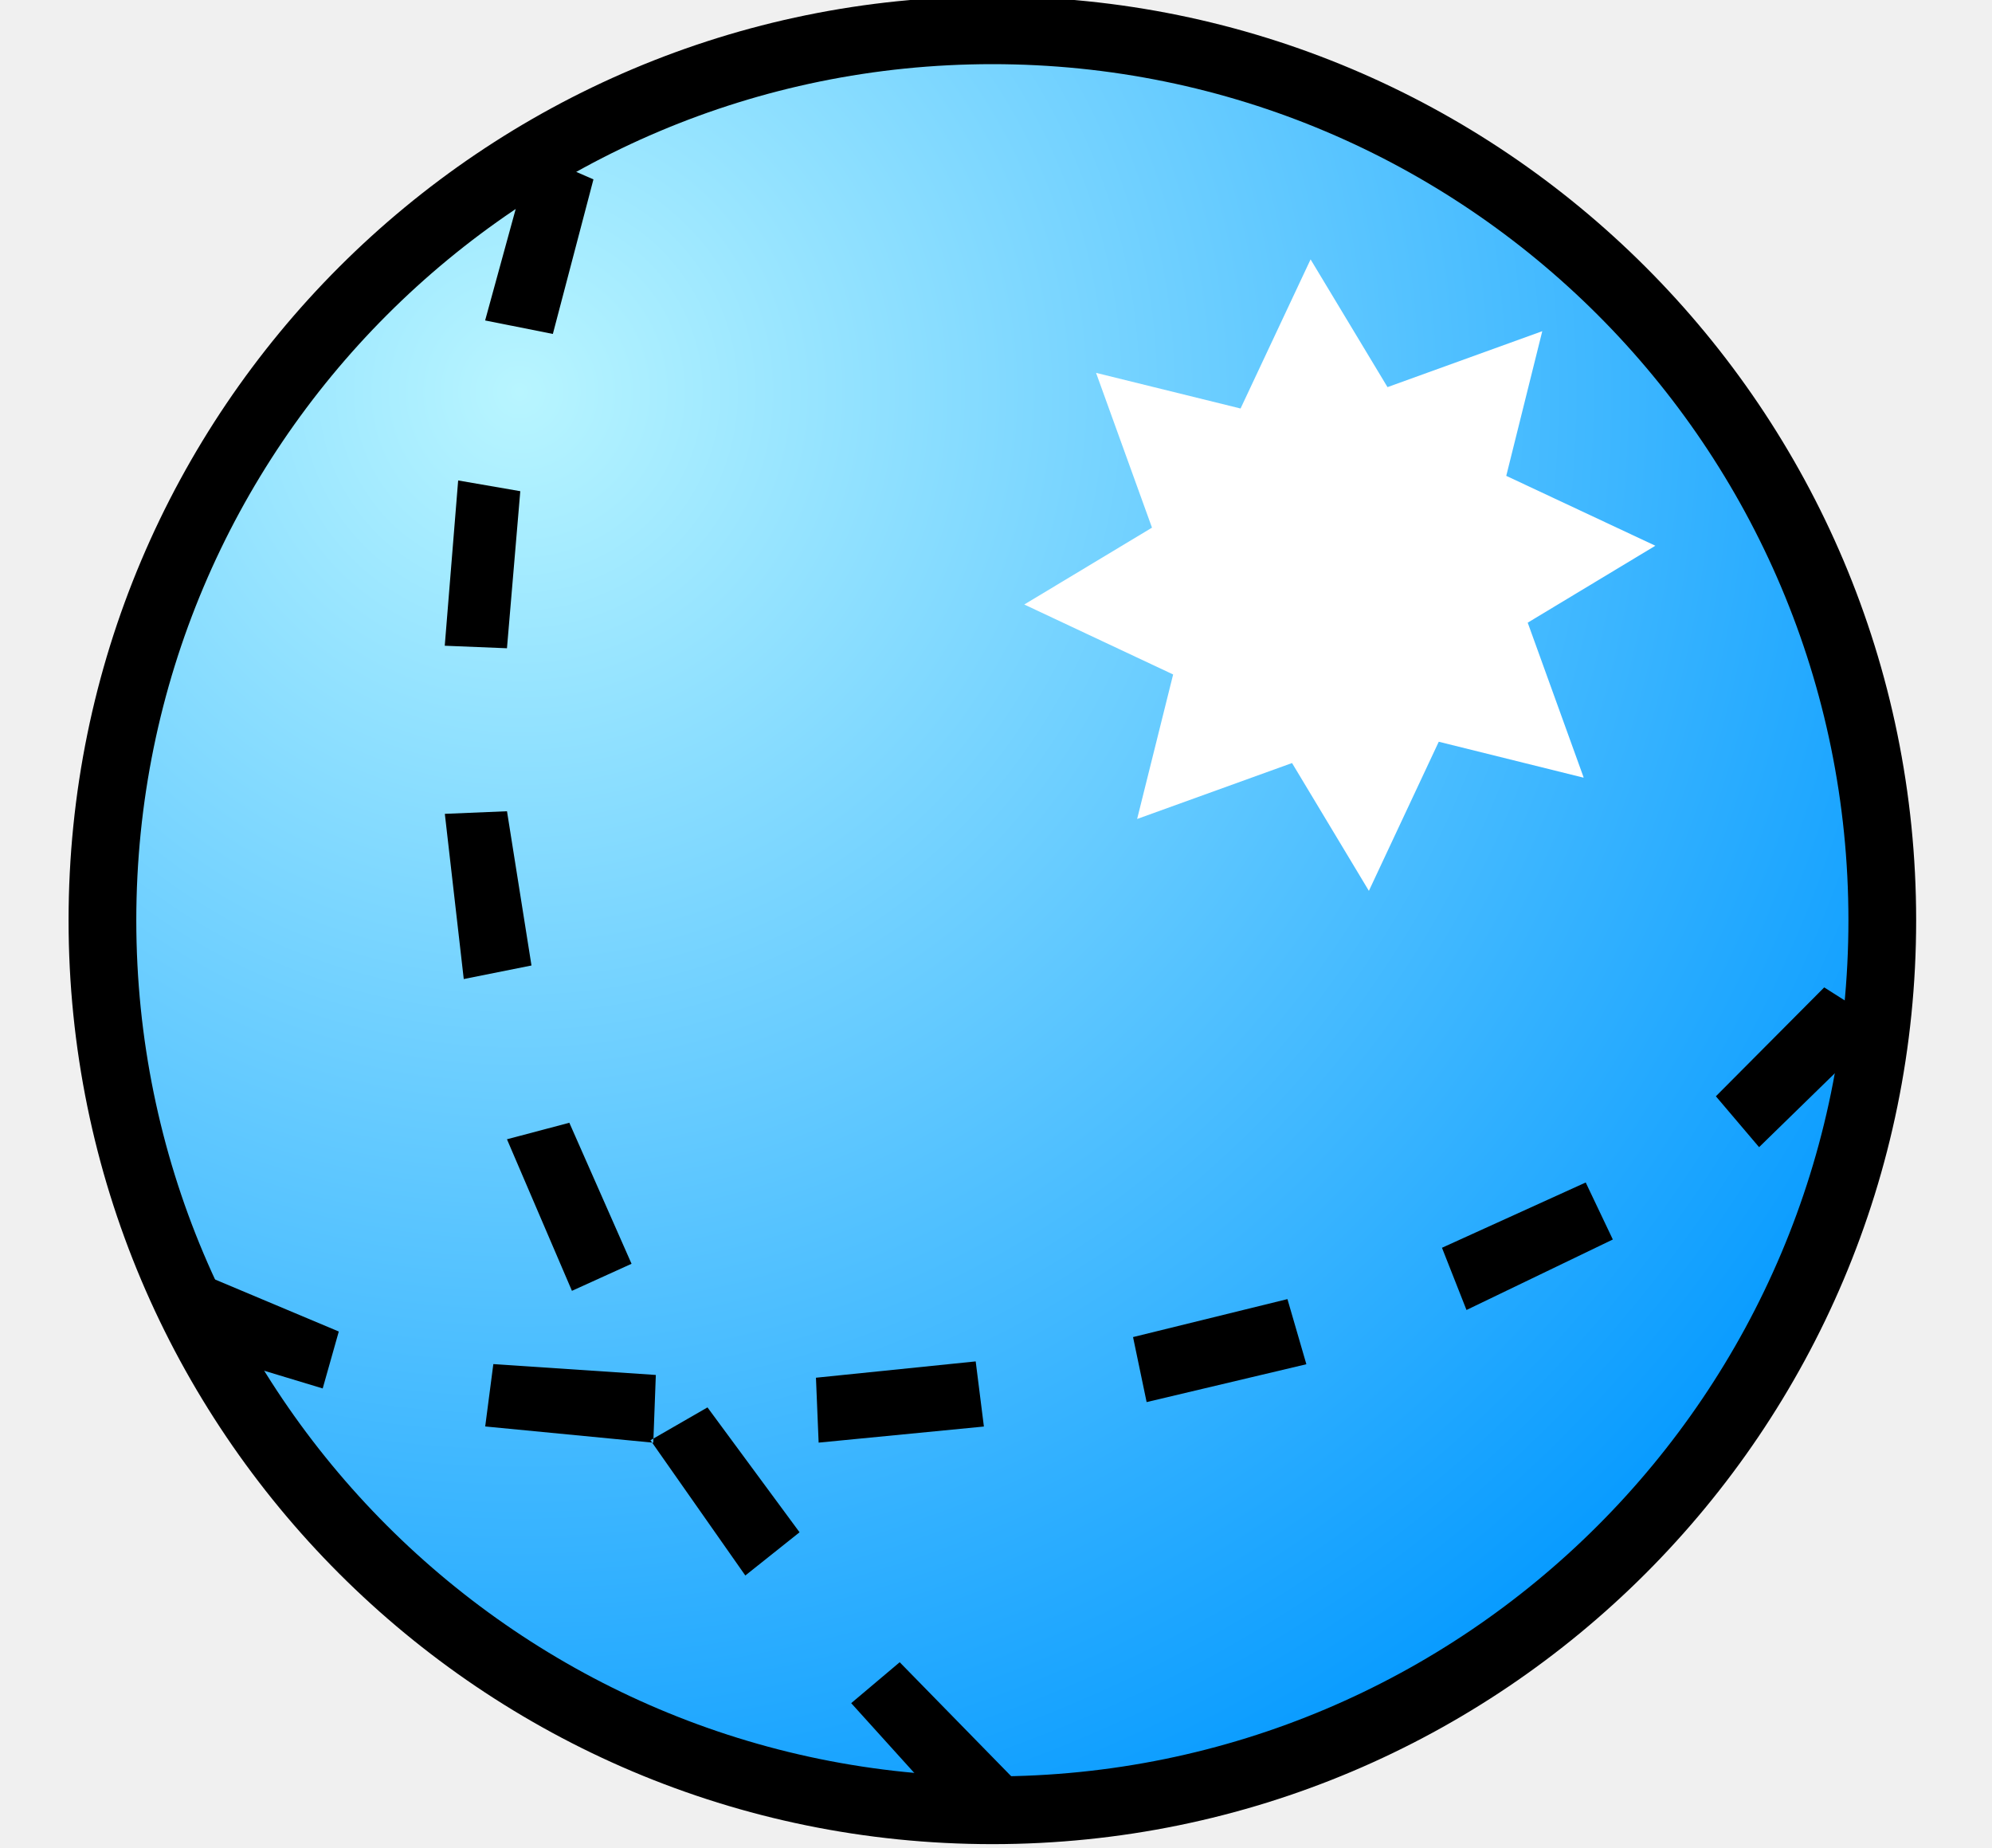
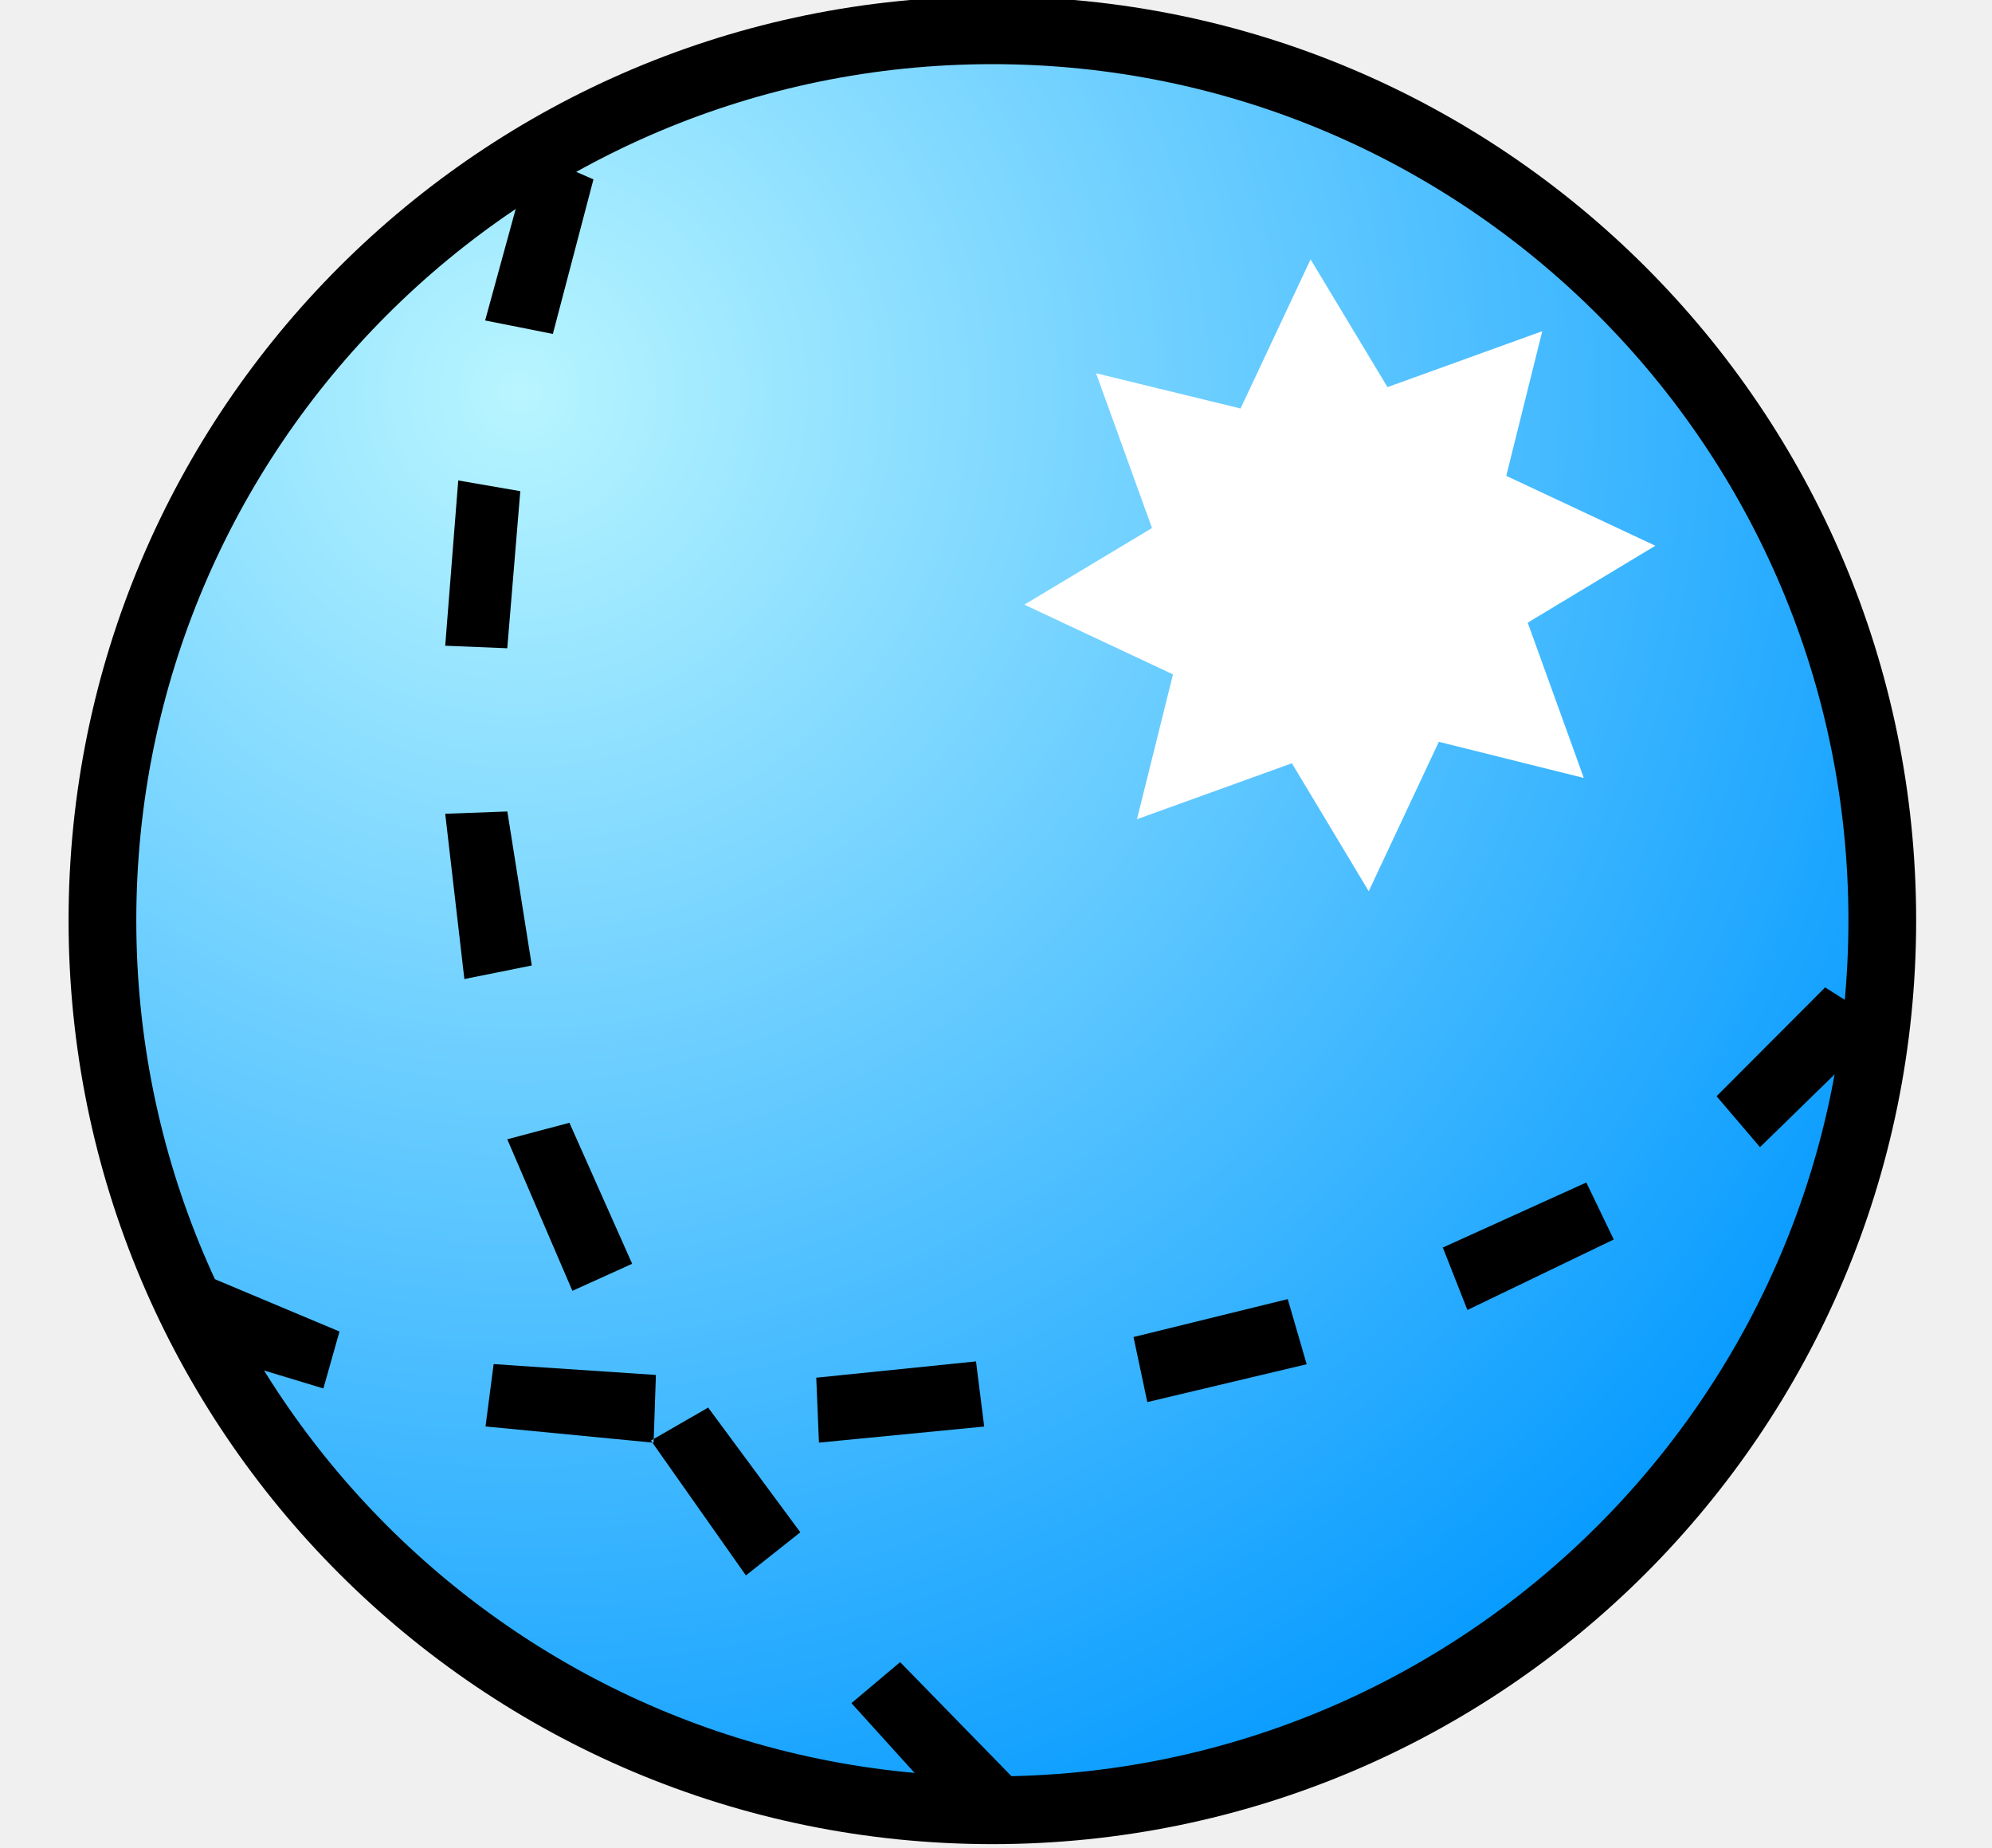
<svg xmlns="http://www.w3.org/2000/svg" viewBox="753 308 2600 2411">
  <g fill-rule="evenodd" transform="matrix(1 0 0 -1 0 3018.02)" clip-rule="evenodd">
    <defs>
      <radialGradient id="a" cx="1431" cy="2198.4" r="2142.9" gradientUnits="userSpaceOnUse" spreadMethod="pad">
        <stop offset="0" stop-color="#b8f5ff" />
        <stop offset="1" stop-color="#0097ff" />
      </radialGradient>
    </defs>
    <path fill="url(#a)" stroke="#000" stroke-width="88.4" d="M886.7 1509c0 641.5 520 1161.5 1161.5 1161.5 641.7 0 1161.6-520 1161.6-1161.5 0-641.4-520-1161.5-1161.5-1161.5-641.7 0-1161.6 520-1161.6 1161.5z" />
-     <path fill="#fff" d="M2820 1695.4l-73 202 166.6 100.4L2719 2089l47 188.8-202-73-100.4 166.7-91.4-194.6-188.6 46.5 73-202-166.7-100.3 194.3-91.3-47-188.6 202.2 73 100.3-166.8 91.2 194.6 188.6-46.8z" />
-     <path d="M1527.6 2476l-53-201.8-88.4 17.6 60.2 219.5 81.2-35.4zm-95.5-407l-17.4-205-81.2 3.3L1351 2083l81-14zm-17.4-417.4l32-201.6-88.4-17.7-24.7 215.6 81.2 3.4zM1496 1245l81.3-184.3-77.8-35.3-84.8 197.8 81.2 21.5zm180.4-371.7l120.2-163-70.8-56.4L1602 830.4l74.3 42.8zm251-332.7L2079.6 385l-84.8-42.4L1864 487.3l63.3 53.4zm-909 506l176.8-74.3-21-74.3-152 46-3.8 102.6zM1397 929.8l212-14.2-3.3-88.4-219.4 21.2 10.6 81.3zm421-17.8l208.5 21.3 10.7-85-215.7-21-3.5 84.7zm413.7 53l201.7 49.6 24.7-85-208.5-49.4-17.7 84.7zm403.4 116.6l187.6 85.2 35.4-74.4-191-92-32 81.2zm357.6 197.8l141.3 142 78-49.5-163-159-56.4 66.4z" />
+     <path fill="#fff" d="M2820 1695.4l-73 202 166.6 100.4L2719 2089l47 188.8-202-73-100.4 166.7-91.4-194.6-188.6 46 73-202-166.6-100 194-91-47-189 202.2 73 100.3-167 91.5 195 188.5-47z" />
+     <path d="M1527.6 2476l-53-201.8-88.4 17.6 60.2 219.5 81.2-35.4zm-95.5-407l-17-205-81 3.3 17 215.7 81-14zm-17-417.4l32-201.6-88-17.7-25 215.7 81 3zm81-406.6l82-184.3-78-35.3-85 197.8 81 21.5zm181-371.7l120.5-163-71-56.3-124 176 74.3 42.8zm251-332.7L2080 385l-84.7-42.4-131 144.7 63.4 53.4zm-909 506l177-74.3-21-74.3-152 46-4 102.6zm378-116.8l212-14.2-3-88.4-219.4 21.2 10.6 81.3zm421-17.8l208.8 21.3 10.7-85-215.7-21-3.5 84.7zm414 53l201.7 49.6 24.7-85-208-49.4-18 84.8zm403.4 116.6l188 85.2 35.8-74.4-191-92-32 81.2zm358 197.8l141.7 142 78-49.5-163-159-56.3 66z" />
  </g>
</svg>
